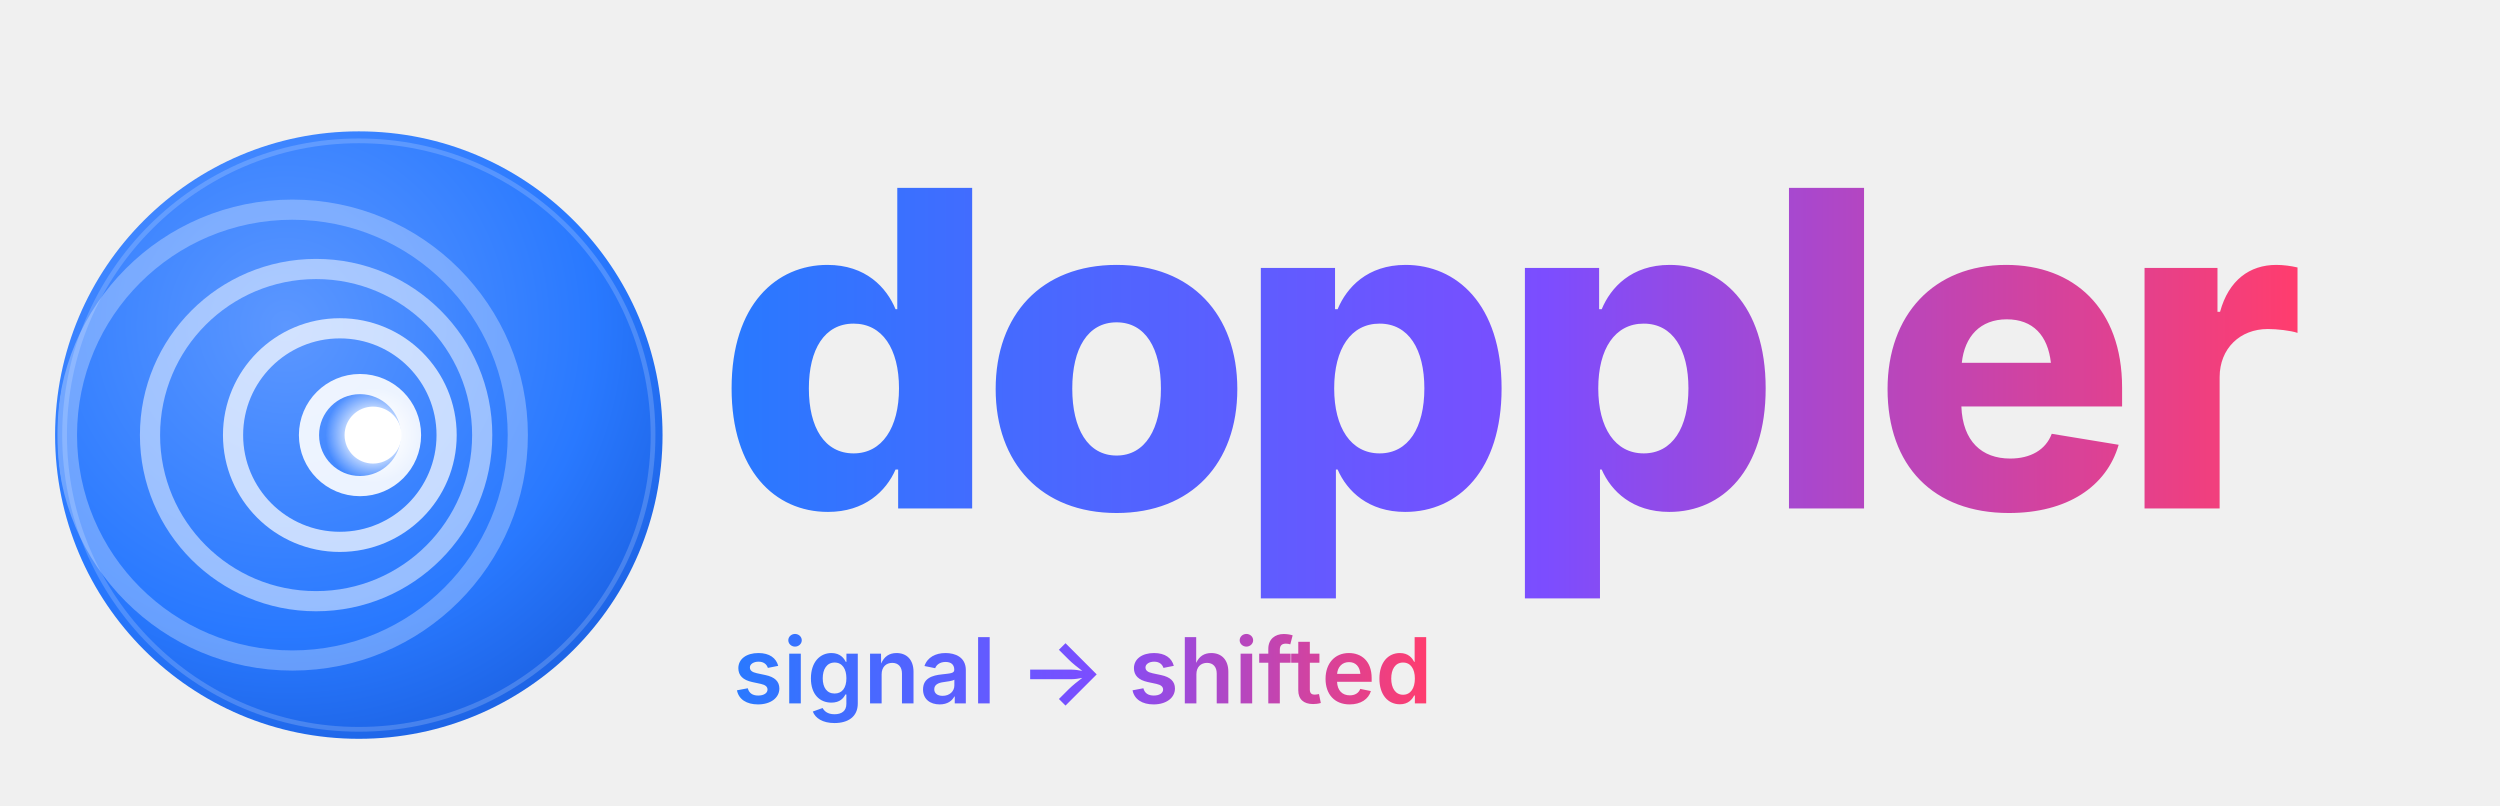
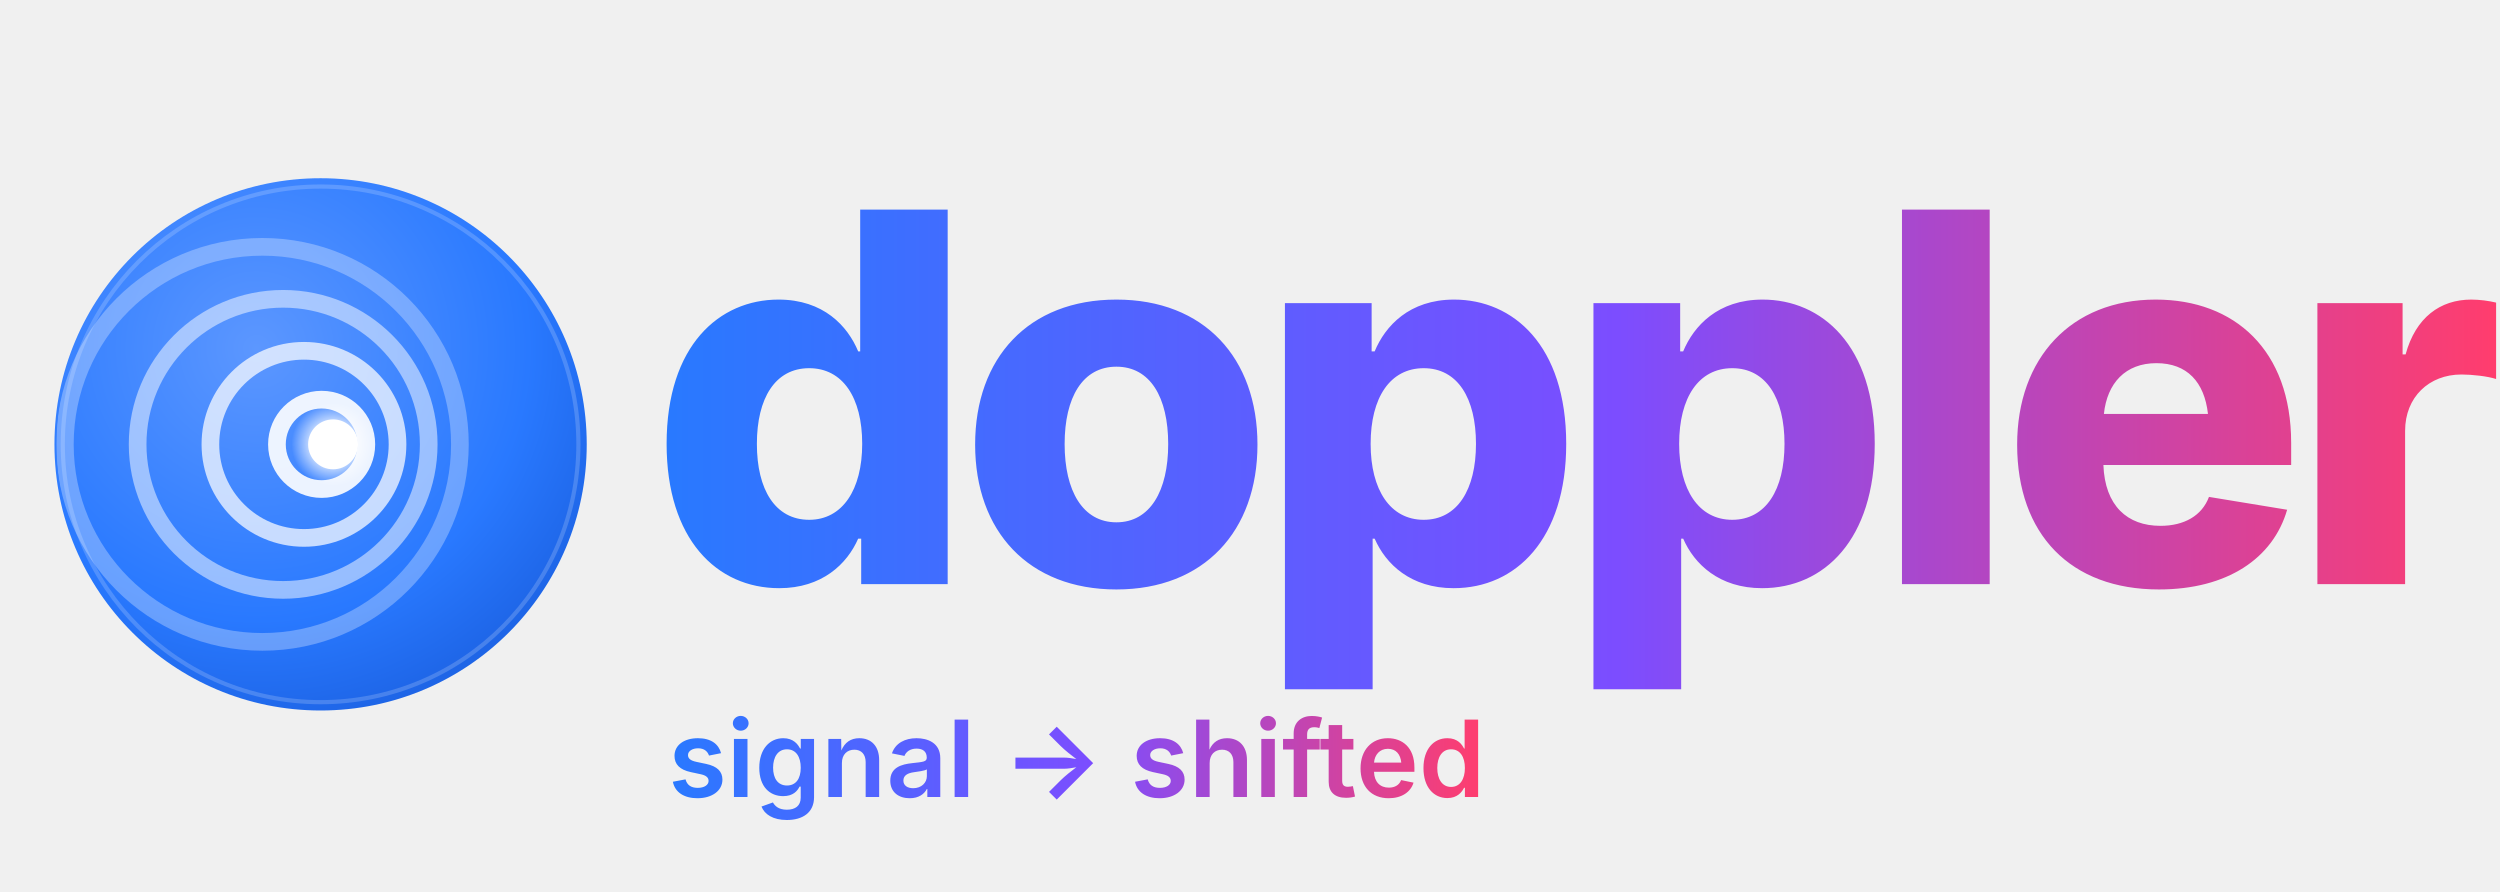
- <svg xmlns="http://www.w3.org/2000/svg" viewBox="0 0 1180 380" font-family="Inter, 'Helvetica Neue', Arial, sans-serif">
+ <svg xmlns="http://www.w3.org/2000/svg" viewBox="0 0 1010 360" font-family="Inter, 'Helvetica Neue', Arial, sans-serif">
  <defs>
    <linearGradient id="shift" x1="0" y1="0" x2="1" y2="0">
      <stop offset="0" stop-color="#2979FF" />
      <stop offset="0.52" stop-color="#7C4DFF" />
      <stop offset="1" stop-color="#FF3D6E" />
    </linearGradient>
    <radialGradient id="disc" cx="0.38" cy="0.32" r="0.85">
      <stop offset="0" stop-color="#5C97FF" />
      <stop offset="0.6" stop-color="#2979FF" />
      <stop offset="1" stop-color="#1657D6" />
    </radialGradient>
    <clipPath id="badge">
      <circle cx="256" cy="256" r="254" />
    </clipPath>
    <radialGradient id="spark" cx="0.5" cy="0.5" r="0.5">
      <stop offset="0" stop-color="#ffffff" />
      <stop offset="0.6" stop-color="#ffffff" />
      <stop offset="1" stop-color="#ffffff" stop-opacity="0" />
    </radialGradient>
  </defs>
-   <g transform="translate(26,62) scale(0.56)">
+   <g transform="translate(22,72) scale(0.42)">
    <circle cx="256" cy="256" r="256" fill="url(#disc)" />
    <circle cx="256" cy="256" r="248" fill="none" stroke="#ffffff" stroke-width="4" opacity="0.18" />
    <g clip-path="url(#badge)">
      <circle cx="200" cy="256" r="190" fill="none" stroke="#fff" stroke-width="17" opacity="0.30" />
      <circle cx="220" cy="256" r="140" fill="none" stroke="#fff" stroke-width="17" opacity="0.50" />
      <circle cx="240" cy="256" r="90" fill="none" stroke="#fff" stroke-width="17" opacity="0.72" />
      <circle cx="257" cy="256" r="43" fill="none" stroke="#fff" stroke-width="17" opacity="0.9" />
    </g>
    <circle cx="268" cy="256" r="40" fill="url(#spark)" opacity="0.6" />
    <circle cx="268" cy="256" r="24" fill="#fff" />
  </g>
-   <text x="338" y="240" font-size="208" font-weight="800" letter-spacing="-8" fill="url(#shift)">doppler</text>
-   <text x="346" y="332" font-size="43" font-weight="600" textLength="704" lengthAdjust="spacing" fill="url(#shift)">signal → shifted</text>
+   <text x="262" y="236" font-size="208" font-weight="800" letter-spacing="-8" fill="url(#shift)">doppler</text>
+   <text x="270" y="322" font-size="43" font-weight="600" textLength="704" lengthAdjust="spacing" fill="url(#shift)">signal → shifted</text>
</svg>
